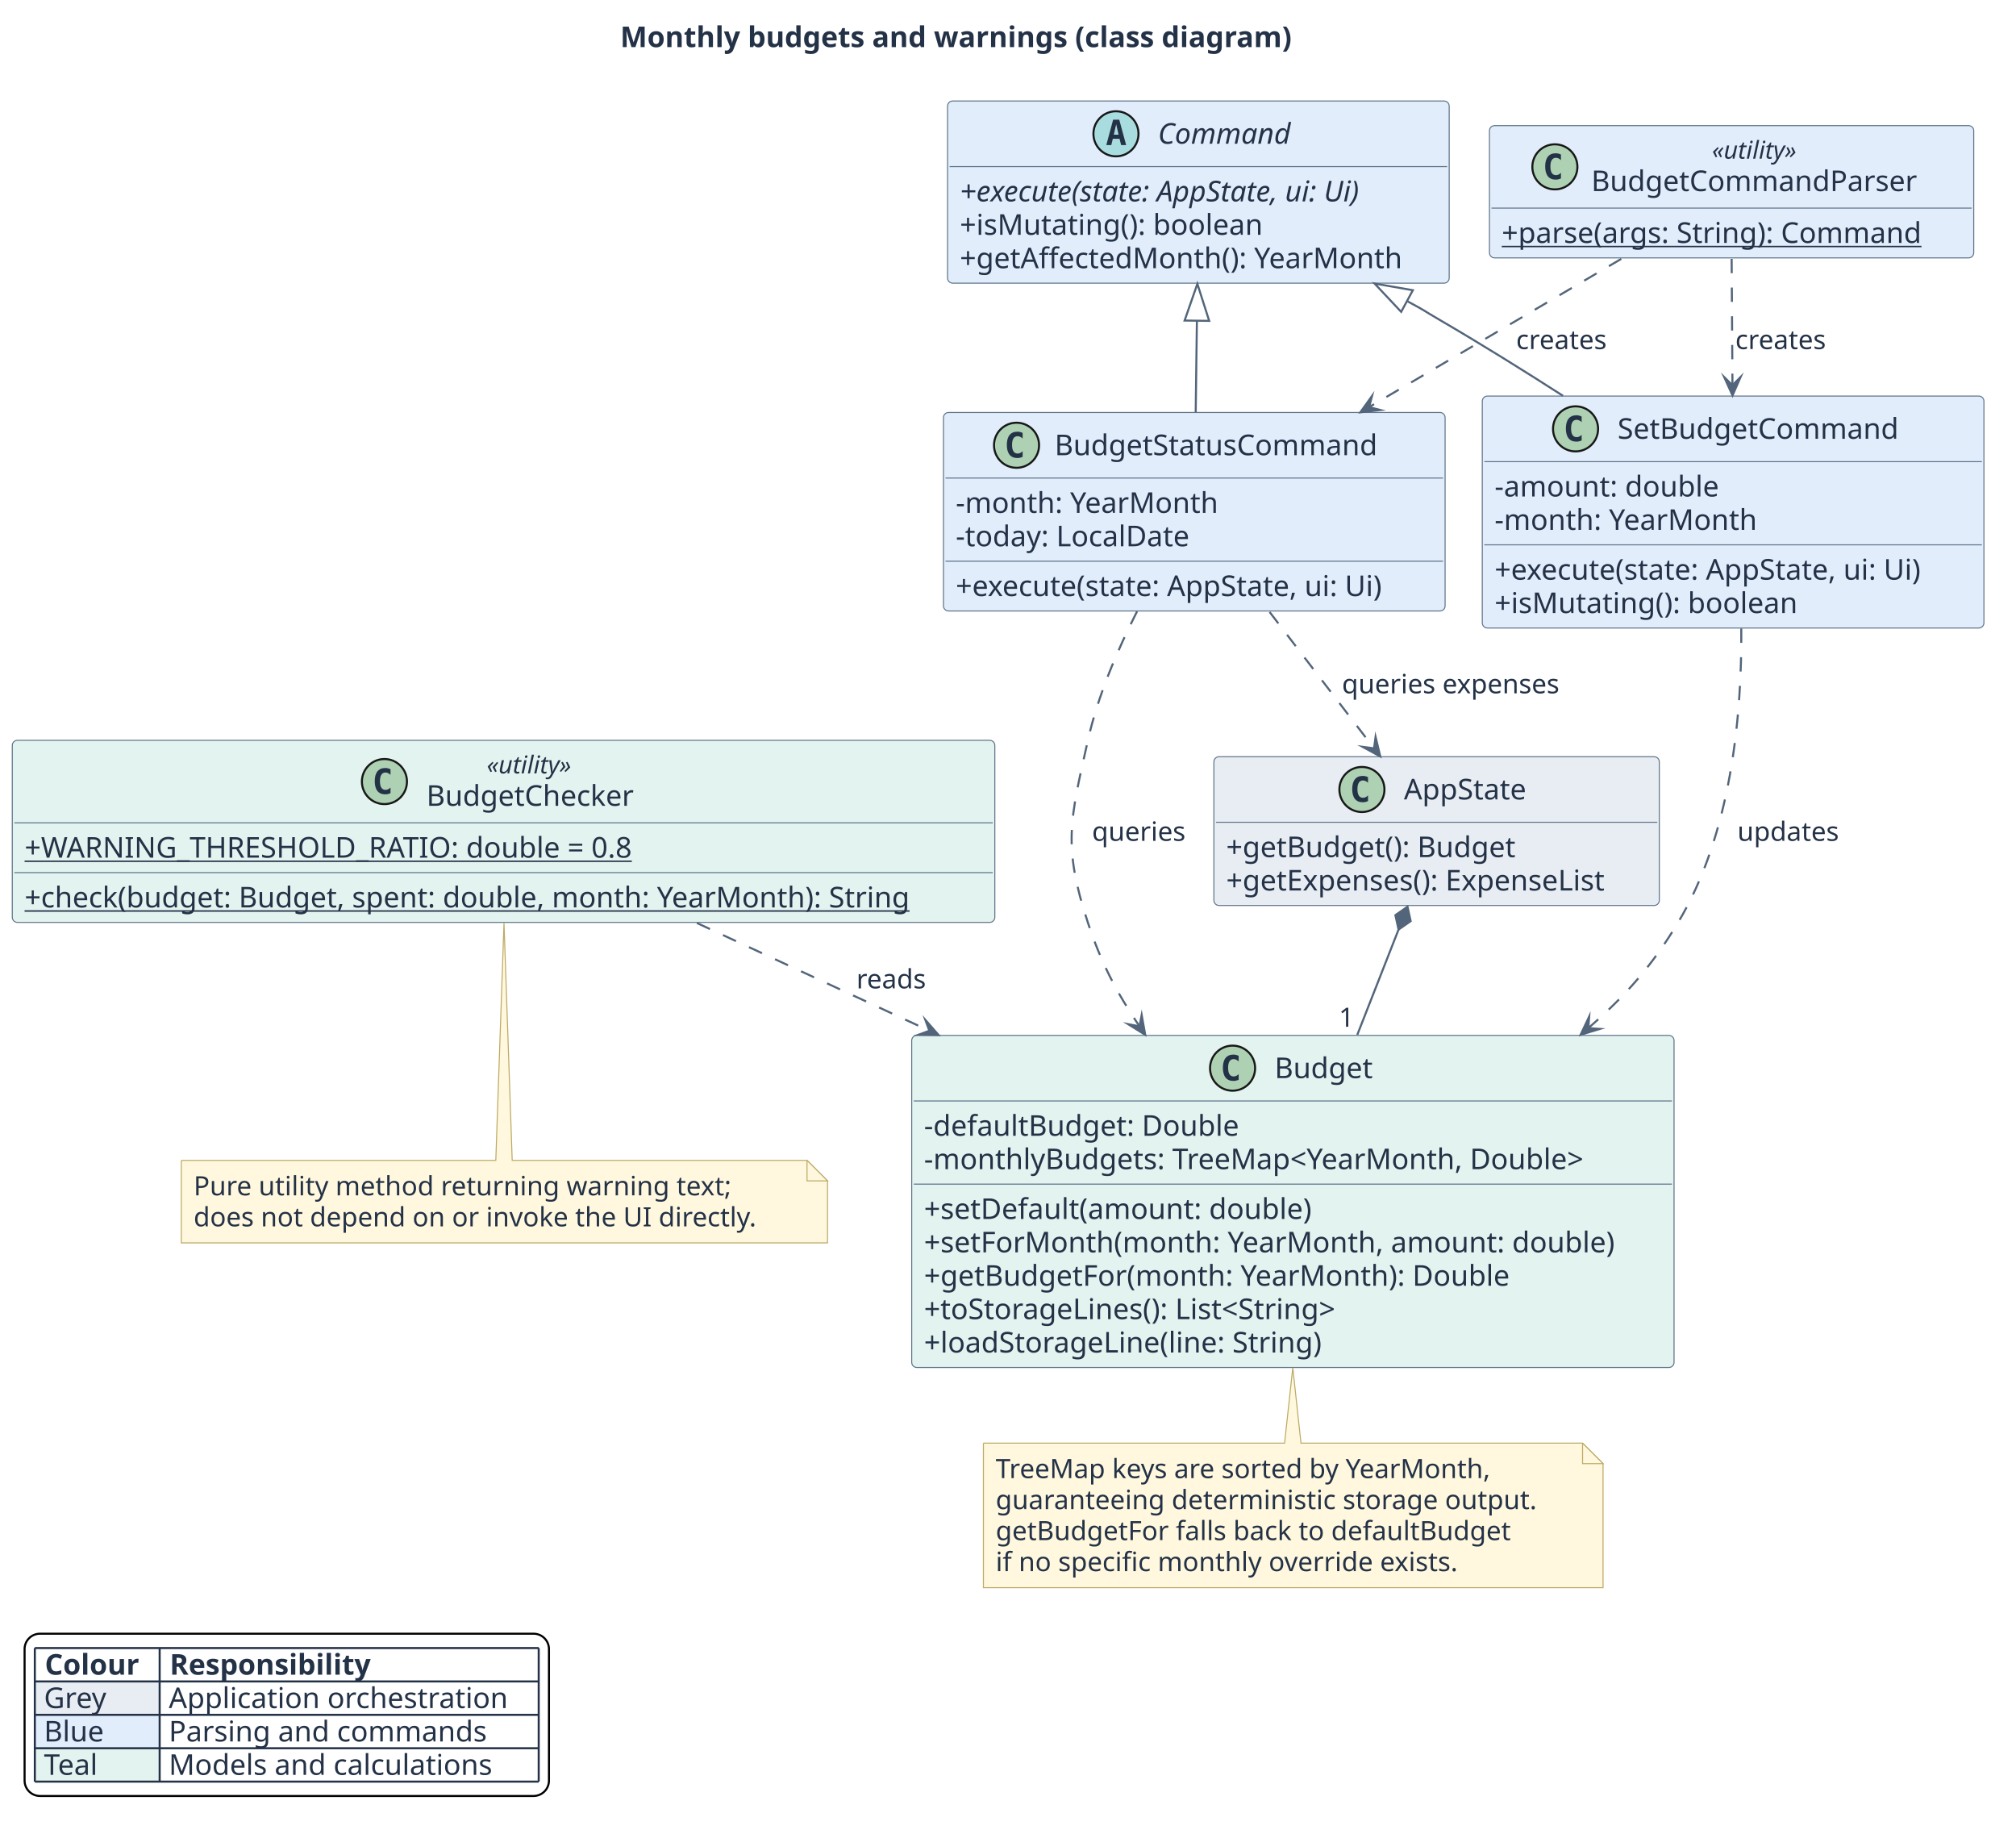
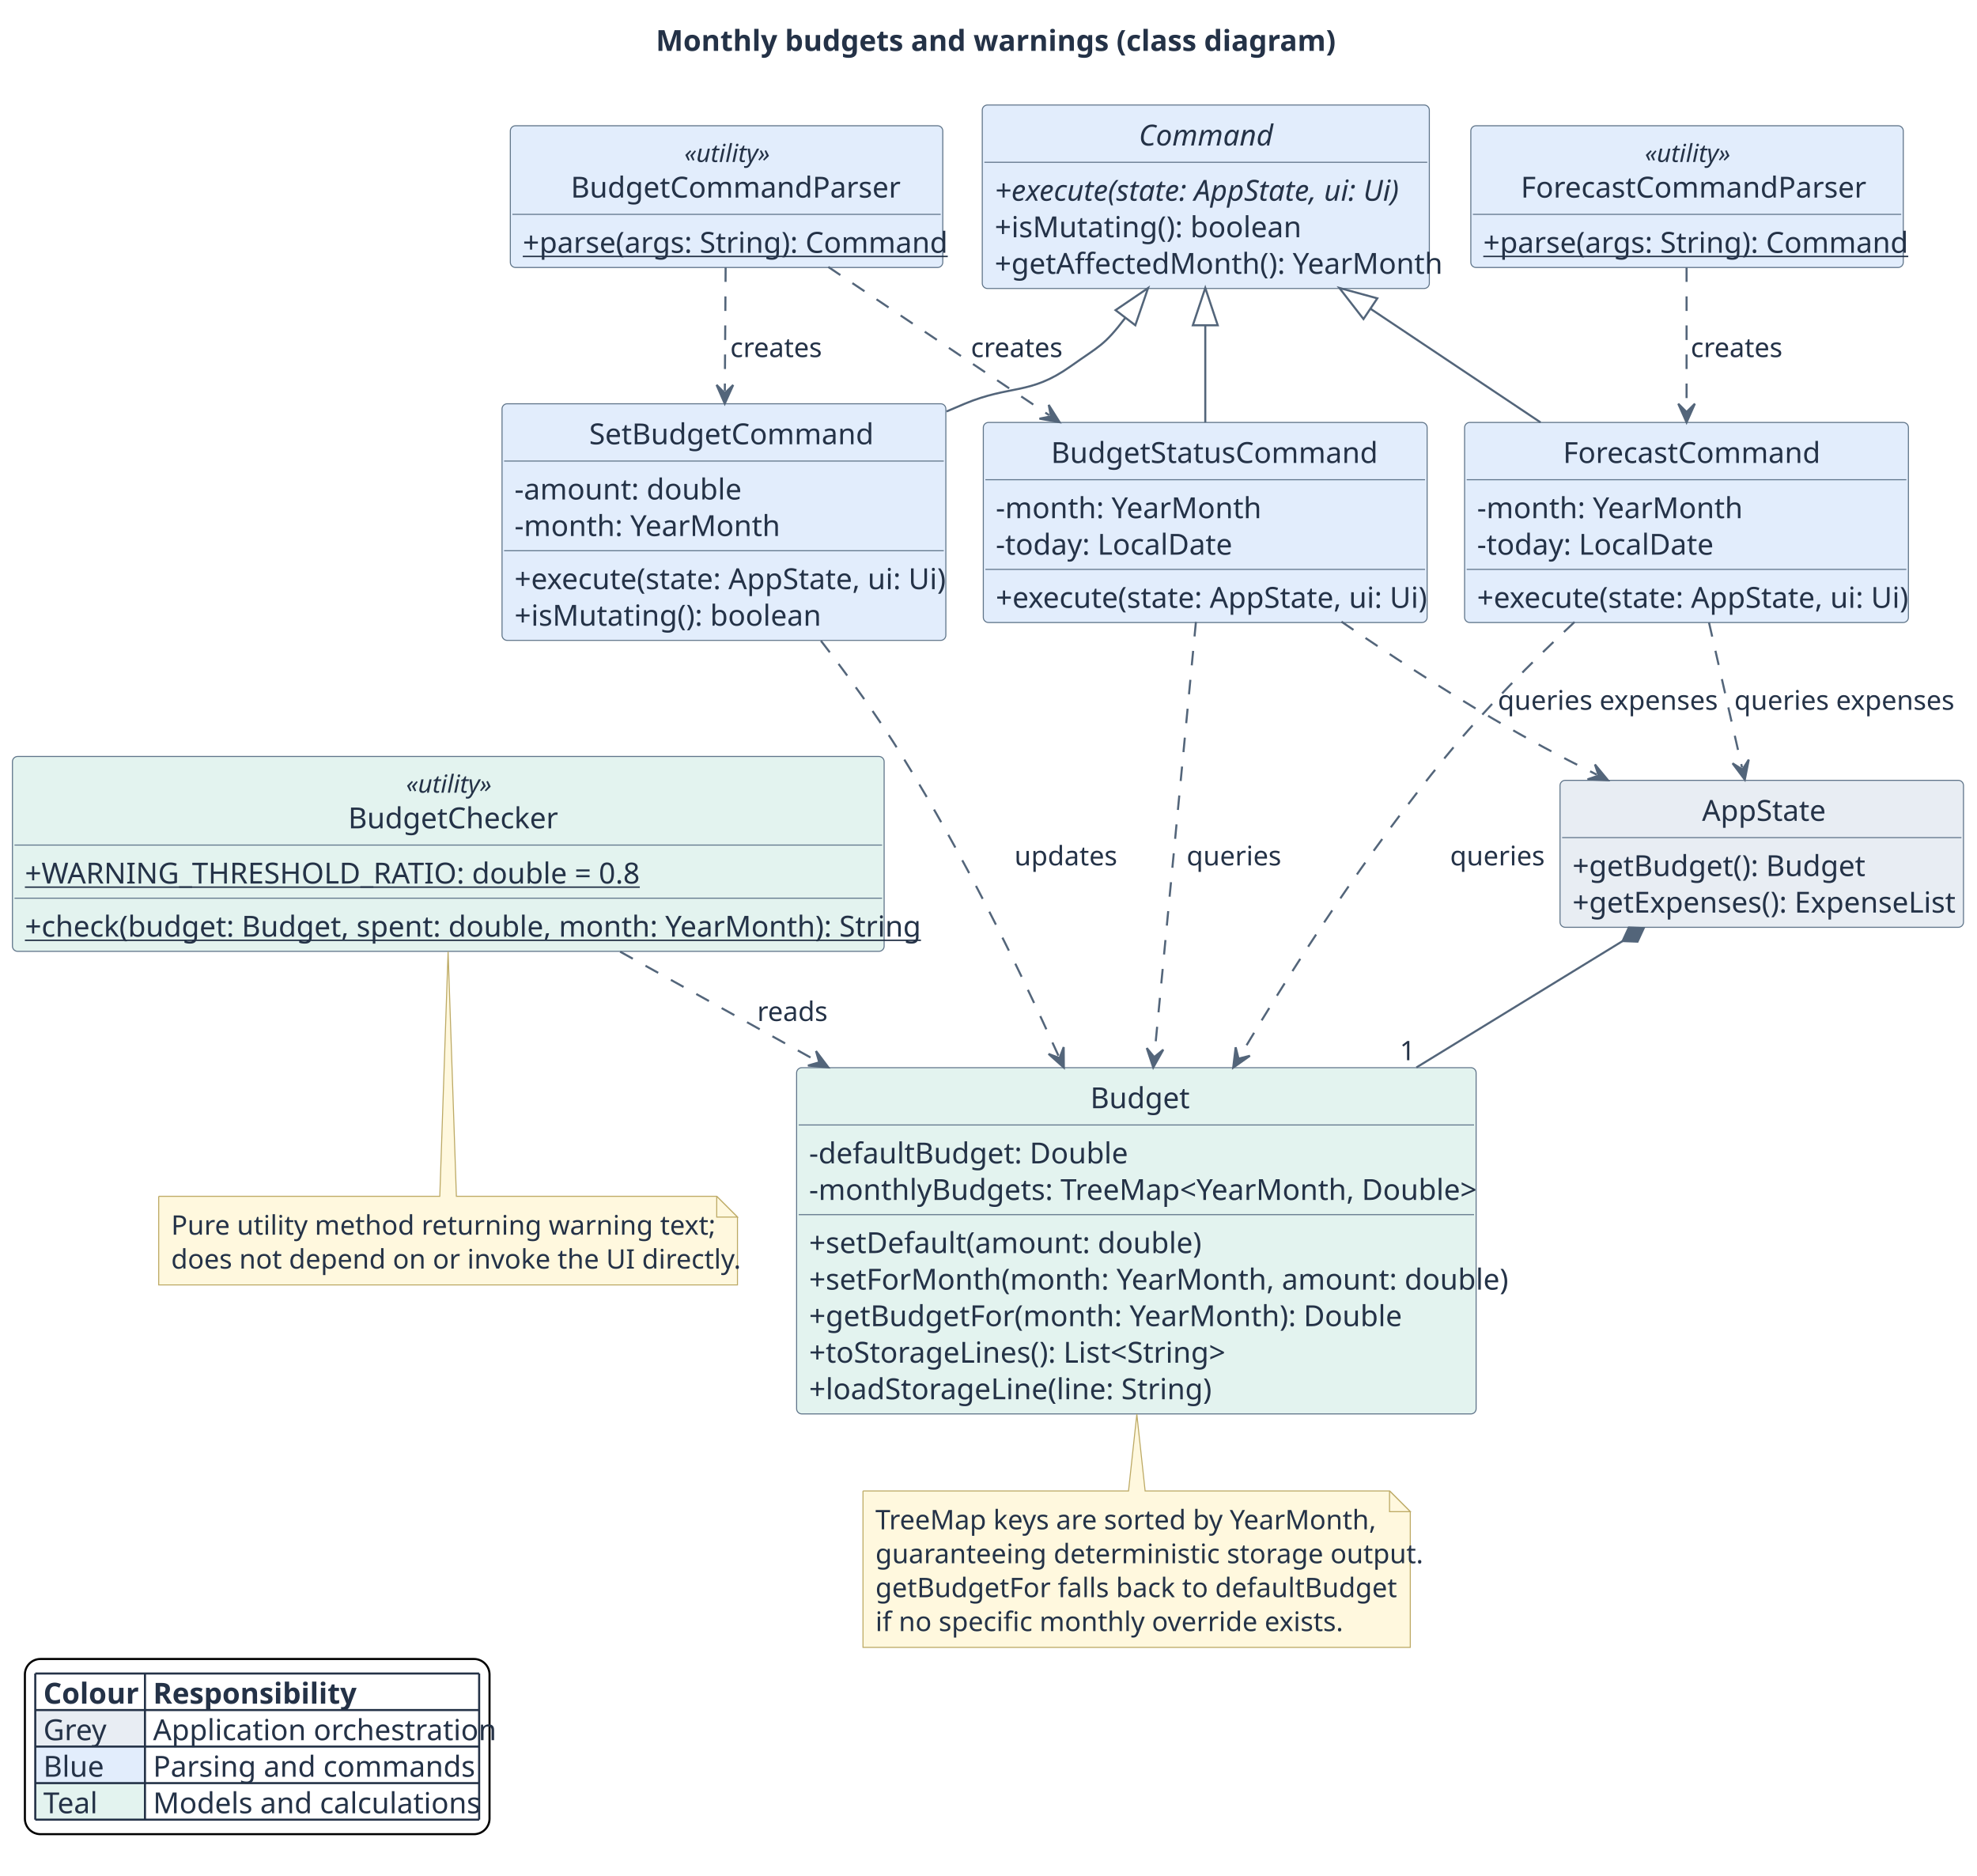
- <svg xmlns="http://www.w3.org/2000/svg" version="1.1" data-diagram-type="CLASS" style="width:984px;height:895px;background:#FFFFFF;" width="984px" height="895px" viewBox="0 0 984 895" zoomAndPan="magnify" preserveAspectRatio="none" contentStyleType="text/css">
+ <svg xmlns="http://www.w3.org/2000/svg" contentStyleType="text/css" data-diagram-type="CLASS" height="904px" preserveAspectRatio="none" style="width:953px;height:904px;background:#FFFFFF;" version="1.1" viewBox="0 0 953 904" width="953px" zoomAndPan="magnify">
  <defs />
-   <g font-family="sans-serif" lengthAdjust="spacing">
-     <g class="title" data-source-line="14">
-       <text x="302.717" y="22.995" fill="#243247" font-size="14" textLength="372.066" font-weight="700">Monthly budgets and warnings (class diagram)</text>
+   <g>
+     <text fill="#243247" font-family="sans-serif" font-size="14" font-weight="bold" lengthAdjust="spacing" textLength="312.71" x="316.145" y="24.533">Monthly budgets and warnings (class diagram)</text>
+     <g class="entity" data-entity="AppState" data-source-line="17" data-uid="ent0002" id="entity_AppState">
+       <rect fill="#E8EDF3" height="70.828" rx="2.5" ry="2.5" style="stroke:#60758A;stroke-width:0.5;" width="194.492" x="752" y="376.109" />
+       <text fill="#243247" font-family="sans-serif" font-size="14" lengthAdjust="spacing" textLength="57.6" x="820.446" y="395.643">AppState</text>
+       <line style="stroke:#60758A;stroke-width:0.5;" x1="753" x2="945.492" y1="403.719" y2="403.719" />
+       <text fill="#243247" font-family="sans-serif" font-size="14" lengthAdjust="spacing" textLength="133.485" x="758" y="422.252">+getBudget(): Budget</text>
+       <text fill="#243247" font-family="sans-serif" font-size="14" lengthAdjust="spacing" textLength="182.492" x="758" y="439.861">+getExpenses(): ExpenseList</text>
    </g>
-     <g class="entity" data-qualified-name="AppState" id="ent0001" data-source-line="16">
-       <rect x="592.5" y="369.297" width="217.399" height="72.594" fill="#E8EDF3" style="stroke:#60758A;stroke-width:0.5;" rx="2.5" ry="2.5" />
-       <ellipse cx="664.746" cy="385.297" rx="11" ry="11" fill="#ADD1B2" style="stroke:#181818;stroke-width:1;" />
-       <path d="M667.714,390.938 Q667.136,391.234 666.496,391.375 Q665.855,391.531 665.152,391.531 Q662.652,391.531 661.324,389.891 Q660.011,388.234 660.011,385.109 Q660.011,381.984 661.324,380.328 Q662.652,378.672 665.152,378.672 Q665.855,378.672 666.496,378.828 Q667.152,378.984 667.714,379.281 L667.714,382 Q667.089,381.422 666.496,381.156 Q665.902,380.875 665.277,380.875 Q663.933,380.875 663.246,381.953 Q662.558,383.016 662.558,385.109 Q662.558,387.203 663.246,388.281 Q663.933,389.344 665.277,389.344 Q665.902,389.344 666.496,389.078 Q667.089,388.797 667.714,388.219 L667.714,390.938 Z " fill="#243247" />
-       <text x="685.246" y="390.144" fill="#243247" font-size="14" textLength="64.408">AppState</text>
-       <line x1="593.5" y1="401.297" x2="808.899" y2="401.297" style="stroke:#60758A;stroke-width:0.5;" />
-       <text x="598.5" y="418.292" fill="#243247" font-size="14" textLength="155.518">+getBudget(): Budget</text>
-       <text x="598.5" y="434.589" fill="#243247" font-size="14" textLength="205.399">+getExpenses(): ExpenseList</text>
+     <g class="entity" data-entity="Budget" data-source-line="22" data-uid="ent0003" id="entity_Budget">
+       <rect fill="#E3F3EF" height="166.875" rx="2.5" ry="2.5" style="stroke:#60758A;stroke-width:0.5;" width="327.554" x="384" y="514.609" />
+       <text fill="#243247" font-family="sans-serif" font-size="14" lengthAdjust="spacing" textLength="44.372" x="525.591" y="534.143">Budget</text>
+       <line style="stroke:#60758A;stroke-width:0.5;" x1="385" x2="710.554" y1="542.219" y2="542.219" />
+       <text fill="#243247" font-family="sans-serif" font-size="14" lengthAdjust="spacing" textLength="143.213" x="390" y="560.752">-defaultBudget: Double</text>
+       <text fill="#243247" font-family="sans-serif" font-size="14" lengthAdjust="spacing" textLength="305.833" x="390" y="578.361">-monthlyBudgets: TreeMap&lt;YearMonth, Double&gt;</text>
+       <line style="stroke:#60758A;stroke-width:0.5;" x1="385" x2="710.554" y1="585.438" y2="585.438" />
+       <text fill="#243247" font-family="sans-serif" font-size="14" lengthAdjust="spacing" textLength="177.051" x="390" y="603.971">+setDefault(amount: double)</text>
+       <text fill="#243247" font-family="sans-serif" font-size="14" lengthAdjust="spacing" textLength="315.554" x="390" y="621.58">+setForMonth(month: YearMonth, amount: double)</text>
+       <text fill="#243247" font-family="sans-serif" font-size="14" lengthAdjust="spacing" textLength="269.65" x="390" y="639.189">+getBudgetFor(month: YearMonth): Double</text>
+       <text fill="#243247" font-family="sans-serif" font-size="14" lengthAdjust="spacing" textLength="194.168" x="390" y="656.799">+toStorageLines(): List&lt;String&gt;</text>
+       <text fill="#243247" font-family="sans-serif" font-size="14" lengthAdjust="spacing" textLength="185.616" x="390" y="674.408">+loadStorageLine(line: String)</text>
    </g>
-     <g class="entity" data-qualified-name="Budget" id="ent0002" data-source-line="21">
-       <rect x="445" y="505.297" width="372.09" height="162.078" fill="#E3F3EF" style="stroke:#60758A;stroke-width:0.5;" rx="2.5" ry="2.5" />
-       <ellipse cx="601.618" cy="521.297" rx="11" ry="11" fill="#ADD1B2" style="stroke:#181818;stroke-width:1;" />
-       <path d="M604.587,526.938 Q604.009,527.234 603.368,527.375 Q602.728,527.531 602.024,527.531 Q599.524,527.531 598.196,525.891 Q596.884,524.234 596.884,521.109 Q596.884,517.984 598.196,516.328 Q599.524,514.672 602.024,514.672 Q602.728,514.672 603.368,514.828 Q604.024,514.984 604.587,515.281 L604.587,518 Q603.962,517.422 603.368,517.156 Q602.774,516.875 602.149,516.875 Q600.806,516.875 600.118,517.953 Q599.431,519.016 599.431,521.109 Q599.431,523.203 600.118,524.281 Q600.806,525.344 602.149,525.344 Q602.774,525.344 603.368,525.078 Q603.962,524.797 604.587,524.219 L604.587,526.938 Z " fill="#243247" />
-       <text x="622.118" y="526.144" fill="#243247" font-size="14" textLength="50.354">Budget</text>
-       <line x1="446" y1="537.297" x2="816.09" y2="537.297" style="stroke:#60758A;stroke-width:0.5;" />
-       <text x="451" y="554.292" fill="#243247" font-size="14" textLength="163.44">-defaultBudget: Double</text>
-       <text x="451" y="570.589" fill="#243247" font-size="14" textLength="347.908">-monthlyBudgets: TreeMap&lt;YearMonth, Double&gt;</text>
-       <line x1="446" y1="577.891" x2="816.09" y2="577.891" style="stroke:#60758A;stroke-width:0.5;" />
-       <text x="451" y="594.886" fill="#243247" font-size="14" textLength="206.104">+setDefault(amount: double)</text>
-       <text x="451" y="611.183" fill="#243247" font-size="14" textLength="360.09">+setForMonth(month: YearMonth, amount: double)</text>
-       <text x="451" y="627.479" fill="#243247" font-size="14" textLength="307.132">+getBudgetFor(month: YearMonth): Double</text>
-       <text x="451" y="643.776" fill="#243247" font-size="14" textLength="226.837">+toStorageLines(): List&lt;String&gt;</text>
-       <text x="451" y="660.073" fill="#243247" font-size="14" textLength="212.741">+loadStorageLine(line: String)</text>
+     <g class="entity" data-entity="BudgetChecker" data-source-line="32" data-uid="ent0004" id="entity_BudgetChecker">
+       <rect fill="#E3F3EF" height="93.922" rx="2.5" ry="2.5" style="stroke:#60758A;stroke-width:0.5;" width="420.194" x="6" y="364.609" />
+       <text fill="#243247" font-family="sans-serif" font-size="12" font-style="italic" lengthAdjust="spacing" textLength="40.688" x="195.753" y="382.066">«utility»</text>
+       <text fill="#243247" font-family="sans-serif" font-size="14" lengthAdjust="spacing" textLength="96.503" x="167.846" y="399.236">BudgetChecker</text>
+       <line style="stroke:#60758A;stroke-width:0.5;" x1="7" x2="425.194" y1="407.312" y2="407.312" />
+       <text fill="#243247" font-family="sans-serif" font-size="14" lengthAdjust="spacing" text-decoration="underline" textLength="305.772" x="12" y="425.846">+WARNING_THRESHOLD_RATIO: double = 0.8</text>
+       <line style="stroke:#60758A;stroke-width:0.5;" x1="7" x2="425.194" y1="432.922" y2="432.922" />
+       <text fill="#243247" font-family="sans-serif" font-size="14" lengthAdjust="spacing" text-decoration="underline" textLength="408.194" x="12" y="451.455">+check(budget: Budget, spent: double, month: YearMonth): String</text>
    </g>
-     <g class="entity" data-qualified-name="BudgetChecker" id="ent0003" data-source-line="31">
-       <rect x="6" y="361.297" width="479.571" height="88.859" fill="#E3F3EF" style="stroke:#60758A;stroke-width:0.5;" rx="2.5" ry="2.5" />
-       <ellipse cx="187.641" cy="381.43" rx="11" ry="11" fill="#ADD1B2" style="stroke:#181818;stroke-width:1;" />
-       <path d="M190.61,387.07 Q190.032,387.367 189.391,387.508 Q188.75,387.664 188.047,387.664 Q185.547,387.664 184.219,386.023 Q182.907,384.367 182.907,381.242 Q182.907,378.117 184.219,376.461 Q185.547,374.805 188.047,374.805 Q188.75,374.805 189.391,374.961 Q190.047,375.117 190.61,375.414 L190.61,378.133 Q189.985,377.555 189.391,377.289 Q188.797,377.008 188.172,377.008 Q186.829,377.008 186.141,378.086 Q185.454,379.148 185.454,381.242 Q185.454,383.336 186.141,384.414 Q186.829,385.477 188.172,385.477 Q188.797,385.477 189.391,385.211 Q189.985,384.93 190.61,384.352 L190.61,387.07 Z " fill="#243247" />
-       <text x="237.57" y="377.436" fill="#243247" font-size="12" textLength="48.932" font-style="italic">«utility»</text>
-       <text x="208.141" y="393.261" fill="#243247" font-size="14" textLength="107.789">BudgetChecker</text>
-       <line x1="7" y1="401.563" x2="484.571" y2="401.563" style="stroke:#60758A;stroke-width:0.5;" />
-       <text x="12" y="418.558" fill="#243247" font-size="14" textLength="324.249" text-decoration="underline">+WARNING_THRESHOLD_RATIO: double = 0.8</text>
-       <line x1="7" y1="425.859" x2="484.571" y2="425.859" style="stroke:#60758A;stroke-width:0.5;" />
-       <text x="12" y="442.854" fill="#243247" font-size="14" textLength="467.571" text-decoration="underline">+check(budget: Budget, spent: double, month: YearMonth): String</text>
+     <g class="entity" data-entity="Command" data-source-line="37" data-uid="ent0005" id="entity_Command">
+       <rect fill="#E2EDFC" height="88.438" rx="2.5" ry="2.5" style="stroke:#60758A;stroke-width:0.5;" width="215.499" x="473.5" y="50.609" />
+       <text fill="#243247" font-family="sans-serif" font-size="14" font-style="italic" lengthAdjust="spacing" textLength="64.579" x="548.96" y="70.143">Command</text>
+       <line style="stroke:#60758A;stroke-width:0.5;" x1="474.5" x2="687.999" y1="78.219" y2="78.219" />
+       <text fill="#243247" font-family="sans-serif" font-size="14" font-style="italic" lengthAdjust="spacing" textLength="201.94" x="479.5" y="96.752">+execute(state: AppState, ui: Ui)</text>
+       <text fill="#243247" font-family="sans-serif" font-size="14" lengthAdjust="spacing" textLength="138.913" x="479.5" y="114.361">+isMutating(): boolean</text>
+       <text fill="#243247" font-family="sans-serif" font-size="14" lengthAdjust="spacing" textLength="203.499" x="479.5" y="131.971">+getAffectedMonth(): YearMonth</text>
    </g>
-     <g class="entity" data-qualified-name="Command" id="ent0004" data-source-line="36">
-       <rect x="462.5" y="49.297" width="244.846" height="88.891" fill="#E2EDFC" style="stroke:#60758A;stroke-width:0.5;" rx="2.5" ry="2.5" />
-       <ellipse cx="544.695" cy="65.297" rx="11" ry="11" fill="#A9DCDF" style="stroke:#181818;stroke-width:1;" />
-       <path d="M544.805,60.641 L543.648,65.719 L545.977,65.719 L544.805,60.641 Z M543.32,58.406 L546.305,58.406 L549.664,70.797 L547.211,70.797 L546.445,67.734 L543.164,67.734 L542.414,70.797 L539.977,70.797 L543.32,58.406 Z " fill="#243247" />
-       <text x="565.195" y="70.144" fill="#243247" font-size="14" textLength="71.955" font-style="italic">Command</text>
-       <line x1="463.5" y1="81.297" x2="706.346" y2="81.297" style="stroke:#60758A;stroke-width:0.5;" />
-       <text x="468.5" y="98.292" fill="#243247" font-size="14" textLength="232.846" font-style="italic">+execute(state: AppState, ui: Ui)</text>
-       <text x="468.5" y="114.589" fill="#243247" font-size="14" textLength="161.137">+isMutating(): boolean</text>
-       <text x="468.5" y="130.886" fill="#243247" font-size="14" textLength="232.805">+getAffectedMonth(): YearMonth</text>
+     <g class="entity" data-entity="SetBudgetCommand" data-source-line="43" data-uid="ent0006" id="entity_SetBudgetCommand">
+       <rect fill="#E2EDFC" height="114.047" rx="2.5" ry="2.5" style="stroke:#60758A;stroke-width:0.5;" width="213.94" x="242" y="194.609" />
+       <text fill="#243247" font-family="sans-serif" font-size="14" lengthAdjust="spacing" textLength="129.965" x="283.988" y="214.143">SetBudgetCommand</text>
+       <line style="stroke:#60758A;stroke-width:0.5;" x1="243" x2="454.94" y1="222.219" y2="222.219" />
+       <text fill="#243247" font-family="sans-serif" font-size="14" lengthAdjust="spacing" textLength="101.179" x="248" y="240.752">-amount: double</text>
+       <text fill="#243247" font-family="sans-serif" font-size="14" lengthAdjust="spacing" textLength="119.834" x="248" y="258.361">-month: YearMonth</text>
+       <line style="stroke:#60758A;stroke-width:0.5;" x1="243" x2="454.94" y1="265.438" y2="265.438" />
+       <text fill="#243247" font-family="sans-serif" font-size="14" lengthAdjust="spacing" textLength="201.94" x="248" y="283.971">+execute(state: AppState, ui: Ui)</text>
+       <text fill="#243247" font-family="sans-serif" font-size="14" lengthAdjust="spacing" textLength="138.913" x="248" y="301.58">+isMutating(): boolean</text>
    </g>
-     <g class="entity" data-qualified-name="SetBudgetCommand" id="ent0005" data-source-line="42">
-       <rect x="723.5" y="193.297" width="244.846" height="113.188" fill="#E2EDFC" style="stroke:#60758A;stroke-width:0.5;" rx="2.5" ry="2.5" />
-       <ellipse cx="769.024" cy="209.297" rx="11" ry="11" fill="#ADD1B2" style="stroke:#181818;stroke-width:1;" />
-       <path d="M771.993,214.938 Q771.415,215.234 770.774,215.375 Q770.133,215.531 769.43,215.531 Q766.93,215.531 765.602,213.891 Q764.29,212.234 764.29,209.109 Q764.29,205.984 765.602,204.328 Q766.93,202.672 769.43,202.672 Q770.133,202.672 770.774,202.828 Q771.43,202.984 771.993,203.281 L771.993,206 Q771.368,205.422 770.774,205.156 Q770.18,204.875 769.555,204.875 Q768.211,204.875 767.524,205.953 Q766.836,207.016 766.836,209.109 Q766.836,211.203 767.524,212.281 Q768.211,213.344 769.555,213.344 Q770.18,213.344 770.774,213.078 Q771.368,212.797 771.993,212.219 L771.993,214.938 Z " fill="#243247" />
-       <text x="789.524" y="214.144" fill="#243247" font-size="14" textLength="145.298">SetBudgetCommand</text>
-       <line x1="724.5" y1="225.297" x2="967.346" y2="225.297" style="stroke:#60758A;stroke-width:0.5;" />
-       <text x="729.5" y="242.292" fill="#243247" font-size="14" textLength="115.951">-amount: double</text>
-       <text x="729.5" y="258.589" fill="#243247" font-size="14" textLength="135.037">-month: YearMonth</text>
-       <line x1="724.5" y1="265.891" x2="967.346" y2="265.891" style="stroke:#60758A;stroke-width:0.5;" />
-       <text x="729.5" y="282.886" fill="#243247" font-size="14" textLength="232.846">+execute(state: AppState, ui: Ui)</text>
-       <text x="729.5" y="299.183" fill="#243247" font-size="14" textLength="161.137">+isMutating(): boolean</text>
+     <g class="entity" data-entity="BudgetStatusCommand" data-source-line="50" data-uid="ent0007" id="entity_BudgetStatusCommand">
+       <rect fill="#E2EDFC" height="96.438" rx="2.5" ry="2.5" style="stroke:#60758A;stroke-width:0.5;" width="213.94" x="474" y="203.609" />
+       <text fill="#243247" font-family="sans-serif" font-size="14" lengthAdjust="spacing" textLength="148.641" x="506.65" y="223.143">BudgetStatusCommand</text>
+       <line style="stroke:#60758A;stroke-width:0.5;" x1="475" x2="686.94" y1="231.219" y2="231.219" />
+       <text fill="#243247" font-family="sans-serif" font-size="14" lengthAdjust="spacing" textLength="119.834" x="480" y="249.752">-month: YearMonth</text>
+       <text fill="#243247" font-family="sans-serif" font-size="14" lengthAdjust="spacing" textLength="109.731" x="480" y="267.361">-today: LocalDate</text>
+       <line style="stroke:#60758A;stroke-width:0.5;" x1="475" x2="686.94" y1="274.438" y2="274.438" />
+       <text fill="#243247" font-family="sans-serif" font-size="14" lengthAdjust="spacing" textLength="201.94" x="480" y="292.971">+execute(state: AppState, ui: Ui)</text>
    </g>
-     <g class="entity" data-qualified-name="BudgetStatusCommand" id="ent0006" data-source-line="49">
-       <rect x="460.5" y="201.297" width="244.846" height="96.891" fill="#E2EDFC" style="stroke:#60758A;stroke-width:0.5;" rx="2.5" ry="2.5" />
-       <ellipse cx="496.167" cy="217.297" rx="11" ry="11" fill="#ADD1B2" style="stroke:#181818;stroke-width:1;" />
-       <path d="M499.135,222.938 Q498.557,223.234 497.917,223.375 Q497.276,223.531 496.573,223.531 Q494.073,223.531 492.745,221.891 Q491.432,220.234 491.432,217.109 Q491.432,213.984 492.745,212.328 Q494.073,210.672 496.573,210.672 Q497.276,210.672 497.917,210.828 Q498.573,210.984 499.135,211.281 L499.135,214 Q498.51,213.422 497.917,213.156 Q497.323,212.875 496.698,212.875 Q495.354,212.875 494.667,213.953 Q493.979,215.016 493.979,217.109 Q493.979,219.203 494.667,220.281 Q495.354,221.344 496.698,221.344 Q497.323,221.344 497.917,221.078 Q498.51,220.797 499.135,220.219 L499.135,222.938 Z " fill="#243247" />
-       <text x="514.759" y="222.144" fill="#243247" font-size="14" textLength="166.92">BudgetStatusCommand</text>
-       <line x1="461.5" y1="233.297" x2="704.346" y2="233.297" style="stroke:#60758A;stroke-width:0.5;" />
-       <text x="466.5" y="250.292" fill="#243247" font-size="14" textLength="135.037">-month: YearMonth</text>
-       <text x="466.5" y="266.589" fill="#243247" font-size="14" textLength="124.018">-today: LocalDate</text>
-       <line x1="461.5" y1="273.891" x2="704.346" y2="273.891" style="stroke:#60758A;stroke-width:0.5;" />
-       <text x="466.5" y="290.886" fill="#243247" font-size="14" textLength="232.846">+execute(state: AppState, ui: Ui)</text>
+     <g class="entity" data-entity="BudgetCommandParser" data-source-line="56" data-uid="ent0008" id="entity_BudgetCommandParser">
+       <rect fill="#E2EDFC" height="68.312" rx="2.5" ry="2.5" style="stroke:#60758A;stroke-width:0.5;" width="208.465" x="246" y="60.609" />
+       <text fill="#243247" font-family="sans-serif" font-size="12" font-style="italic" lengthAdjust="spacing" textLength="40.688" x="329.889" y="78.066">«utility»</text>
+       <text fill="#243247" font-family="sans-serif" font-size="14" lengthAdjust="spacing" textLength="150.185" x="275.14" y="95.236">BudgetCommandParser</text>
+       <line style="stroke:#60758A;stroke-width:0.5;" x1="247" x2="453.465" y1="103.312" y2="103.312" />
+       <text fill="#243247" font-family="sans-serif" font-size="14" lengthAdjust="spacing" text-decoration="underline" textLength="196.465" x="252" y="121.846">+parse(args: String): Command</text>
    </g>
-     <g class="entity" data-qualified-name="BudgetCommandParser" id="ent0007" data-source-line="55">
-       <rect x="727" y="61.297" width="236.369" height="64.563" fill="#E2EDFC" style="stroke:#60758A;stroke-width:0.5;" rx="2.5" ry="2.5" />
-       <ellipse cx="758.929" cy="81.43" rx="11" ry="11" fill="#ADD1B2" style="stroke:#181818;stroke-width:1;" />
-       <path d="M761.898,87.07 Q761.32,87.367 760.679,87.508 Q760.038,87.664 759.335,87.664 Q756.835,87.664 755.507,86.023 Q754.195,84.367 754.195,81.242 Q754.195,78.117 755.507,76.461 Q756.835,74.805 759.335,74.805 Q760.038,74.805 760.679,74.961 Q761.335,75.117 761.898,75.414 L761.898,78.133 Q761.273,77.555 760.679,77.289 Q760.085,77.008 759.46,77.008 Q758.117,77.008 757.429,78.086 Q756.742,79.148 756.742,81.242 Q756.742,83.336 757.429,84.414 Q758.117,85.477 759.46,85.477 Q760.085,85.477 760.679,85.211 Q761.273,84.93 761.898,84.352 L761.898,87.07 Z " fill="#243247" />
-       <text x="835.6" y="77.436" fill="#243247" font-size="12" textLength="48.932" font-style="italic">«utility»</text>
-       <text x="776.691" y="93.261" fill="#243247" font-size="14" textLength="166.749">BudgetCommandParser</text>
-       <line x1="728" y1="101.563" x2="962.369" y2="101.563" style="stroke:#60758A;stroke-width:0.5;" />
-       <text x="733" y="118.558" fill="#243247" font-size="14" textLength="224.369" text-decoration="underline">+parse(args: String): Command</text>
+     <g class="entity" data-entity="ForecastCommand" data-source-line="60" data-uid="ent0009" id="entity_ForecastCommand">
+       <rect fill="#E2EDFC" height="96.438" rx="2.5" ry="2.5" style="stroke:#60758A;stroke-width:0.5;" width="213.94" x="706" y="203.609" />
+       <text fill="#243247" font-family="sans-serif" font-size="14" lengthAdjust="spacing" textLength="119.041" x="753.45" y="223.143">ForecastCommand</text>
+       <line style="stroke:#60758A;stroke-width:0.5;" x1="707" x2="918.94" y1="231.219" y2="231.219" />
+       <text fill="#243247" font-family="sans-serif" font-size="14" lengthAdjust="spacing" textLength="119.834" x="712" y="249.752">-month: YearMonth</text>
+       <text fill="#243247" font-family="sans-serif" font-size="14" lengthAdjust="spacing" textLength="109.731" x="712" y="267.361">-today: LocalDate</text>
+       <line style="stroke:#60758A;stroke-width:0.5;" x1="707" x2="918.94" y1="274.438" y2="274.438" />
+       <text fill="#243247" font-family="sans-serif" font-size="14" lengthAdjust="spacing" textLength="201.94" x="712" y="292.971">+execute(state: AppState, ui: Ui)</text>
    </g>
-     <g class="entity" data-qualified-name="GMN17" id="ent0018" data-source-line="70">
-       <path d="M480,704.297 L480,774.828 A0,0 0 0 0 480,774.828 L782.442,774.828 A0,0 0 0 0 782.442,774.828 L782.442,714.297 L772.442,704.297 L635,704.297 L631,667.483 L627,704.297 L480,704.297 A0,0 0 0 0 480,704.297" style="stroke:#BDAA65;stroke-width:0.5;" fill="#FFF8DE" />
-       <path d="M772.442,704.297 L772.442,714.297 L782.442,714.297 L772.442,704.297" style="stroke:#BDAA65;stroke-width:0.5;" fill="#FFF8DE" />
-       <text x="486" y="721.364" fill="#243247" font-size="13" textLength="260.171">TreeMap keys are sorted by YearMonth,</text>
-       <text x="486" y="736.497" fill="#243247" font-size="13" textLength="281.442">guaranteeing deterministic storage output.</text>
-       <text x="486" y="751.629" fill="#243247" font-size="13" textLength="268.392">getBudgetFor falls back to defaultBudget</text>
-       <text x="486" y="766.762" fill="#243247" font-size="13" textLength="243.934">if no specific monthly override exists.</text>
+     <g class="entity" data-entity="ForecastCommandParser" data-source-line="66" data-uid="ent0010" id="entity_ForecastCommandParser">
+       <rect fill="#E2EDFC" height="68.312" rx="2.5" ry="2.5" style="stroke:#60758A;stroke-width:0.5;" width="208.465" x="709" y="60.609" />
+       <text fill="#243247" font-family="sans-serif" font-size="12" font-style="italic" lengthAdjust="spacing" textLength="40.688" x="792.889" y="78.066">«utility»</text>
+       <text fill="#243247" font-family="sans-serif" font-size="14" lengthAdjust="spacing" textLength="160.275" x="733.095" y="95.236">ForecastCommandParser</text>
+       <line style="stroke:#60758A;stroke-width:0.5;" x1="710" x2="916.465" y1="103.312" y2="103.312" />
+       <text fill="#243247" font-family="sans-serif" font-size="14" lengthAdjust="spacing" text-decoration="underline" textLength="196.465" x="715" y="121.846">+parse(args: String): Command</text>
    </g>
-     <g class="entity" data-qualified-name="GMN20" id="ent0021" data-source-line="77">
-       <path d="M88.5,566.297 L88.5,606.563 A0,0 0 0 0 88.5,606.563 L403.904,606.563 A0,0 0 0 0 403.904,606.563 L403.904,576.297 L393.904,566.297 L250,566.297 L246,450.463 L242,566.297 L88.5,566.297 A0,0 0 0 0 88.5,566.297" style="stroke:#BDAA65;stroke-width:0.5;" fill="#FFF8DE" />
-       <path d="M393.904,566.297 L393.904,576.297 L403.904,576.297 L393.904,566.297" style="stroke:#BDAA65;stroke-width:0.5;" fill="#FFF8DE" />
-       <text x="94.5" y="583.364" fill="#243247" font-size="13" textLength="280.167">Pure utility method returning warning text;</text>
-       <text x="94.5" y="598.497" fill="#243247" font-size="13" textLength="294.404">does not depend on or invoke the UI directly.</text>
+     <g class="entity" data-entity="GMN24" data-source-line="85" data-uid="ent0025" id="entity_GMN24">
+       <path d="M416,718.609 L416,794.016 A0,0 0 0 0 416,794.016 L679.817,794.016 A0,0 0 0 0 679.817,794.016 L679.817,728.609 L669.817,718.609 L552,718.609 L548,681.677 L544,718.609 L416,718.609 A0,0 0 0 0 416,718.609" fill="#FFF8DE" style="stroke:#BDAA65;stroke-width:0.5;" />
+       <path d="M669.817,718.609 L669.817,728.609 L679.817,728.609 L669.817,718.609" fill="#FFF8DE" style="stroke:#BDAA65;stroke-width:0.5;" />
+       <text fill="#243247" font-family="sans-serif" font-size="13" lengthAdjust="spacing" textLength="232.661" x="422" y="737.105">TreeMap keys are sorted by YearMonth,</text>
+       <text fill="#243247" font-family="sans-serif" font-size="13" lengthAdjust="spacing" textLength="242.817" x="422" y="753.456">guaranteeing deterministic storage output.</text>
+       <text fill="#243247" font-family="sans-serif" font-size="13" lengthAdjust="spacing" textLength="234.876" x="422" y="769.808">getBudgetFor falls back to defaultBudget</text>
+       <text fill="#243247" font-family="sans-serif" font-size="13" lengthAdjust="spacing" textLength="211.694" x="422" y="786.159">if no specific monthly override exists.</text>
    </g>
-     <g class="link" data-entity-1="ent0001" data-entity-2="ent0002" id="lnk8" data-link-type="composition">
-       <polygon points="687.003,442.49,681.088,446.615,682.622,453.662,688.536,449.536,687.003,442.49" fill="#53657A" style="stroke:#53657A;stroke-width:1;stroke-linejoin:miter;stroke-miterlimit:10;" />
-       <path d="M682.622,453.662 C675.56,471.67 671.069,483.122 662.482,505.019" style="stroke:#53657A;stroke-width:1;" fill="none" />
-       <text x="653.482" y="501.085" fill="#243247" font-size="13">1</text>
+     <g class="entity" data-entity="GMN27" data-source-line="92" data-uid="ent0028" id="entity_GMN27">
+       <path d="M76.5,576.609 L76.5,619.312 A0,0 0 0 0 76.5,619.312 L355.494,619.312 A0,0 0 0 0 355.494,619.312 L355.494,586.609 L345.494,576.609 L220,576.609 L216,458.691 L212,576.609 L76.5,576.609 A0,0 0 0 0 76.5,576.609" fill="#FFF8DE" style="stroke:#BDAA65;stroke-width:0.5;" />
+       <path d="M345.494,576.609 L345.494,586.609 L355.494,586.609 L345.494,576.609" fill="#FFF8DE" style="stroke:#BDAA65;stroke-width:0.5;" />
+       <text fill="#243247" font-family="sans-serif" font-size="13" lengthAdjust="spacing" textLength="239.897" x="82.5" y="595.105">Pure utility method returning warning text;</text>
+       <text fill="#243247" font-family="sans-serif" font-size="13" lengthAdjust="spacing" textLength="257.994" x="82.5" y="611.456">does not depend on or invoke the UI directly.</text>
    </g>
-     <g class="link" data-entity-1="ent0004" data-entity-2="ent0005" id="lnk9" data-link-type="extension">
-       <polygon points="670.913,138.371,683.906,152.197,689.603,141.636,670.913,138.371" fill="none" style="stroke:#53657A;stroke-width:1;stroke-linejoin:miter;stroke-miterlimit:10;" />
-       <path d="M686.755,146.917 C697.64,152.789 692.719,150.31 703,156.297 C722.674,167.753 743.451,180.687 762.886,193.172" style="stroke:#53657A;stroke-width:1;" fill="none" />
+     <g class="link" data-entity-1="AppState" data-entity-2="Budget" data-uid="lnk11" id="link_AppState_Budget">
+       <polygon fill="#53657A" points="792.384,447.312,785.178,447.038,782.153,453.584,789.359,453.858,792.384,447.312" style="stroke:#53657A;stroke-width:1;" />
+       <path d="M782.153,453.584 C751.074,472.634 721.332,490.864 682.754,514.511" fill="none" style="stroke:#53657A;stroke-width:1;" />
+       <text fill="#243247" font-family="sans-serif" font-size="13" lengthAdjust="spacing" textLength="7.23" x="674.754" y="511.006">1</text>
    </g>
-     <g class="link" data-entity-1="ent0004" data-entity-2="ent0006" id="lnk10" data-link-type="extension">
-       <polygon points="584.432,138.515,578.199,156.436,590.198,156.592,584.432,138.515" fill="none" style="stroke:#53657A;stroke-width:1;stroke-linejoin:miter;stroke-miterlimit:10;" />
-       <path d="M584.198,156.514 C583.944,176.077 583.878,181.191 583.618,201.191" style="stroke:#53657A;stroke-width:1;" fill="none" />
+     <g class="link" data-entity-1="Command" data-entity-2="SetBudgetCommand" data-uid="lnk12" id="link_Command_SetBudgetCommand">
+       <polygon fill="none" points="553.433,138.825,537.737,149.485,547.273,156.771,553.433,138.825" style="stroke:#53657A;stroke-width:1;" />
+       <path d="M542.505,153.128 C532.124,166.714 530.266,166.491 516,176.609 C496.394,190.515 487.19,185.37 465,194.609 C462.11,195.813 459.189,197.052 456.249,198.32" fill="none" style="stroke:#53657A;stroke-width:1;" />
    </g>
-     <g class="link" data-entity-1="ent0007" data-entity-2="ent0005" id="lnk11" data-link-type="dependency">
-       <polygon points="845.638,193.007,849.579,183.981,845.605,188.007,841.579,184.033,845.638,193.007" fill="#53657A" style="stroke:#53657A;stroke-width:1;stroke-linejoin:miter;stroke-miterlimit:10;" />
-       <path d="M845.205,126.333 C845.329,145.516 845.46,165.565 845.605,188.007" style="stroke:#53657A;stroke-width:1;stroke-dasharray:7,7;" fill="none" />
-       <text x="847" y="170.364" fill="#243247" font-size="13" textLength="48.325">creates</text>
+     <g class="link" data-entity-1="Command" data-entity-2="BudgetStatusCommand" data-uid="lnk13" id="link_Command_BudgetStatusCommand">
+       <polygon fill="none" points="581,138.786,575,156.786,587,156.786,581,138.786" style="stroke:#53657A;stroke-width:1;" />
+       <path d="M581,156.786 C581,176.94 581,182.976 581,203.59" fill="none" style="stroke:#53657A;stroke-width:1;" />
    </g>
-     <g class="link" data-entity-1="ent0007" data-entity-2="ent0006" id="lnk12" data-link-type="dependency">
-       <polygon points="663.96,201.21,673.746,200.097,668.271,198.676,669.692,193.201,663.96,201.21" fill="#53657A" style="stroke:#53657A;stroke-width:1;stroke-linejoin:miter;stroke-miterlimit:10;" />
-       <path d="M791.348,126.333 C754.669,147.892 709.697,174.326 668.271,198.676" style="stroke:#53657A;stroke-width:1;stroke-dasharray:7,7;" fill="none" />
-       <text x="740" y="170.364" fill="#243247" font-size="13" textLength="48.325">creates</text>
+     <g class="link" data-entity-1="Command" data-entity-2="ForecastCommand" data-uid="lnk14" id="link_Command_ForecastCommand">
+       <polygon fill="none" points="645.625,138.786,657.259,153.774,663.925,143.796,645.625,138.786" style="stroke:#53657A;stroke-width:1;" />
+       <path d="M660.592,148.785 C690.759,168.94 711.768,182.976 742.622,203.59" fill="none" style="stroke:#53657A;stroke-width:1;" />
    </g>
-     <g class="link" data-entity-1="ent0005" data-entity-2="ent0002" id="lnk13" data-link-type="dependency">
-       <polygon points="771.48,505.003,780.905,502.142,775.263,501.733,775.672,496.09,771.48,505.003" fill="#53657A" style="stroke:#53657A;stroke-width:1;stroke-linejoin:miter;stroke-miterlimit:10;" />
-       <path d="M849.905,306.733 C850.27,349.03 845.022,407.012 819,450.297 C806.682,470.788 793.716,485.776 775.263,501.733" style="stroke:#53657A;stroke-width:1;stroke-dasharray:7,7;" fill="none" />
-       <text x="848" y="410.364" fill="#243247" font-size="13" textLength="52.578">updates</text>
+     <g class="link" data-entity-1="BudgetCommandParser" data-entity-2="SetBudgetCommand" data-uid="lnk15" id="link_BudgetCommandParser_SetBudgetCommand">
+       <polygon fill="#53657A" points="349.362,194.542,353.42,185.568,349.394,189.542,345.42,185.517,349.362,194.542" style="stroke:#53657A;stroke-width:1;" />
+       <path d="M349.786,128.861 C349.662,147.986 349.543,166.517 349.4,188.542" fill="none" style="stroke:#53657A;stroke-width:1;stroke-dasharray:7.0,7.0;" />
+       <text fill="#243247" font-family="sans-serif" font-size="13" lengthAdjust="spacing" textLength="42.631" x="352" y="172.105">creates</text>
    </g>
-     <g class="link" data-entity-1="ent0006" data-entity-2="ent0002" id="lnk14" data-link-type="dependency">
-       <polygon points="558.975,505.025,557.247,495.329,556.174,500.883,550.62,499.81,558.975,505.025" fill="#53657A" style="stroke:#53657A;stroke-width:1;stroke-linejoin:miter;stroke-miterlimit:10;" />
-       <path d="M554.999,298.373 C545.386,317.292 535.833,339.674 531,361.297 C522.371,399.9 518.603,412.734 531,450.297 C537.307,469.408 544.679,483.883 556.174,500.883" style="stroke:#53657A;stroke-width:1;stroke-dasharray:7,7;" fill="none" />
-       <text x="533" y="410.364" fill="#243247" font-size="13" textLength="48.217">queries</text>
+     <g class="link" data-entity-1="BudgetCommandParser" data-entity-2="BudgetStatusCommand" data-uid="lnk16" id="link_BudgetCommandParser_BudgetStatusCommand">
+       <polygon fill="#53657A" points="510.768,203.484,505.523,195.148,506.616,200.698,501.066,201.791,510.768,203.484" style="stroke:#53657A;stroke-width:1;" />
+       <path d="M399.272,128.671 C431.736,150.453 469.76,175.968 505.786,200.141" fill="none" style="stroke:#53657A;stroke-width:1;stroke-dasharray:7.0,7.0;" />
+       <text fill="#243247" font-family="sans-serif" font-size="13" lengthAdjust="spacing" textLength="42.631" x="468" y="172.105">creates</text>
    </g>
-     <g class="link" data-entity-1="ent0006" data-entity-2="ent0001" id="lnk15" data-link-type="dependency">
-       <polygon points="673.708,369.179,671.41,359.602,670.667,365.21,665.059,364.468,673.708,369.179" fill="#53657A" style="stroke:#53657A;stroke-width:1;stroke-linejoin:miter;stroke-miterlimit:10;" />
-       <path d="M619.689,298.679 C637.144,321.459 654.613,344.258 670.667,365.21" style="stroke:#53657A;stroke-width:1;stroke-dasharray:7,7;" fill="none" />
-       <text x="655" y="338.364" fill="#243247" font-size="13" textLength="114.074">queries expenses</text>
+     <g class="link" data-entity-1="ForecastCommandParser" data-entity-2="ForecastCommand" data-uid="lnk17" id="link_ForecastCommandParser_ForecastCommand">
+       <polygon fill="#53657A" points="813,203.594,817,194.594,813,198.594,809,194.594,813,203.594" style="stroke:#53657A;stroke-width:1;" />
+       <path d="M813,128.861 C813,150.654 813,173.468 813,197.594" fill="none" style="stroke:#53657A;stroke-width:1;stroke-dasharray:7.0,7.0;" />
+       <text fill="#243247" font-family="sans-serif" font-size="13" lengthAdjust="spacing" textLength="42.631" x="815" y="172.105">creates</text>
    </g>
-     <g class="link" data-entity-1="ent0003" data-entity-2="ent0002" id="lnk16" data-link-type="dependency">
-       <polygon points="458.138,505.152,451.655,497.737,453.602,503.049,448.29,504.995,458.138,505.152" fill="#53657A" style="stroke:#53657A;stroke-width:1;stroke-linejoin:miter;stroke-miterlimit:10;" />
-       <path d="M340.182,450.463 C375.8,466.977 413.021,484.234 453.602,503.049" style="stroke:#53657A;stroke-width:1;stroke-dasharray:7,7;" fill="none" />
-       <text x="418" y="482.364" fill="#243247" font-size="13" textLength="36.334">reads</text>
+     <g class="link" data-entity-1="SetBudgetCommand" data-entity-2="Budget" data-uid="lnk18" id="link_SetBudgetCommand_Budget">
+       <polygon fill="#53657A" points="512.808,514.532,512.739,504.684,510.745,509.978,505.452,507.984,512.808,514.532" style="stroke:#53657A;stroke-width:1;" />
+       <path d="M395.73,308.852 C409.17,326.211 423.335,345.737 435,364.609 C464.554,412.425 489.763,463.64 510.333,509.067" fill="none" style="stroke:#53657A;stroke-width:1;stroke-dasharray:7.0,7.0;" />
+       <text fill="#243247" font-family="sans-serif" font-size="13" lengthAdjust="spacing" textLength="46.262" x="489" y="417.104">updates</text>
    </g>
-     <g class="legend" data-source-line="81">
-       <rect x="12" y="797.297" width="255.943" height="79.188" fill="none" style="stroke:#000;stroke-width:1;" rx="7.5" ry="7.5" />
-       <text x="21.874" y="817.292" fill="#243247" font-size="14" textLength="51.181" font-weight="700">Colour</text>
-       <text x="82.803" y="817.292" fill="#243247" font-size="14" textLength="111.583" font-weight="700">Responsibility</text>
-       <rect x="17" y="820.594" width="60.929" height="16.297" fill="#E8EDF3" style="stroke:none;" />
-       <text x="21.45" y="833.589" fill="#243247" font-size="14" textLength="33.503">Grey</text>
-       <text x="82.379" y="833.589" fill="#243247" font-size="14" textLength="176.114">Application orchestration</text>
-       <rect x="17" y="836.891" width="60.929" height="16.297" fill="#E2EDFC" style="stroke:none;" />
-       <text x="21.45" y="849.886" fill="#243247" font-size="14" textLength="30.98">Blue</text>
-       <text x="82.379" y="849.886" fill="#243247" font-size="14" textLength="164.131">Parsing and commands</text>
-       <rect x="17" y="853.188" width="60.929" height="16.297" fill="#E3F3EF" style="stroke:none;" />
-       <text x="21.45" y="866.183" fill="#243247" font-size="14" textLength="29.634">Teal</text>
-       <text x="82.379" y="866.183" fill="#243247" font-size="14" textLength="167.884">Models and calculations</text>
-       <line x1="17" y1="804.297" x2="262.943" y2="804.297" style="stroke:#243247;stroke-width:1;" />
-       <line x1="17" y1="820.594" x2="262.943" y2="820.594" style="stroke:#243247;stroke-width:1;" />
-       <line x1="17" y1="836.891" x2="262.943" y2="836.891" style="stroke:#243247;stroke-width:1;" />
-       <line x1="17" y1="853.188" x2="262.943" y2="853.188" style="stroke:#243247;stroke-width:1;" />
-       <line x1="17" y1="869.484" x2="262.943" y2="869.484" style="stroke:#243247;stroke-width:1;" />
-       <line x1="17" y1="804.297" x2="17" y2="869.484" style="stroke:#243247;stroke-width:1;" />
-       <line x1="77.929" y1="804.297" x2="77.929" y2="869.484" style="stroke:#243247;stroke-width:1;" />
-       <line x1="262.943" y1="804.297" x2="262.943" y2="869.484" style="stroke:#243247;stroke-width:1;" />
+     <g class="link" data-entity-1="BudgetStatusCommand" data-entity-2="Budget" data-uid="lnk19" id="link_BudgetStatusCommand_Budget">
+       <polygon fill="#53657A" points="555.914,514.496,560.754,505.919,556.39,509.519,552.79,505.156,555.914,514.496" style="stroke:#53657A;stroke-width:1;" />
+       <path d="M576.481,299.788 C571.194,354.979 562.919,441.366 556.486,508.524" fill="none" style="stroke:#53657A;stroke-width:1;stroke-dasharray:7.0,7.0;" />
+       <text fill="#243247" font-family="sans-serif" font-size="13" lengthAdjust="spacing" textLength="42.637" x="572" y="417.104">queries</text>
    </g>
+     <g class="link" data-entity-1="BudgetStatusCommand" data-entity-2="AppState" data-uid="lnk20" id="link_BudgetStatusCommand_AppState">
+       <polygon fill="#53657A" points="775.1,376.069,768.833,368.471,770.626,373.836,765.261,375.629,775.1,376.069" style="stroke:#53657A;stroke-width:1;" />
+       <path d="M646.648,299.646 C669.448,315.267 695.458,332.31 720,346.609 C737.497,356.804 751.468,364.276 769.732,373.39" fill="none" style="stroke:#53657A;stroke-width:1;stroke-dasharray:7.0,7.0;" />
+       <text fill="#243247" font-family="sans-serif" font-size="13" lengthAdjust="spacing" textLength="101.899" x="722" y="342.104">queries expenses</text>
+     </g>
+     <g class="link" data-entity-1="ForecastCommand" data-entity-2="Budget" data-uid="lnk21" id="link_ForecastCommand_Budget">
+       <polygon fill="#53657A" points="594.465,514.556,602.511,508.877,597.027,510.262,595.641,504.778,594.465,514.556" style="stroke:#53657A;stroke-width:1;" />
+       <path d="M758.98,299.81 C738.491,318.946 715.629,341.873 697,364.609 C658.639,411.428 624.951,463.462 597.539,509.404" fill="none" style="stroke:#53657A;stroke-width:1;stroke-dasharray:7.0,7.0;" />
+       <text fill="#243247" font-family="sans-serif" font-size="13" lengthAdjust="spacing" textLength="42.637" x="699" y="417.104">queries</text>
+     </g>
+     <g class="link" data-entity-1="ForecastCommand" data-entity-2="AppState" data-uid="lnk22" id="link_ForecastCommand_AppState">
+       <polygon fill="#53657A" points="841.068,375.795,842.968,366.131,839.957,370.92,835.168,367.909,841.068,375.795" style="stroke:#53657A;stroke-width:1;" />
+       <path d="M823.801,300.015 C829.352,324.375 834.663,347.685 839.735,369.945" fill="none" style="stroke:#53657A;stroke-width:1;stroke-dasharray:7.0,7.0;" />
+       <text fill="#243247" font-family="sans-serif" font-size="13" lengthAdjust="spacing" textLength="101.899" x="836" y="342.104">queries expenses</text>
+     </g>
+     <g class="link" data-entity-1="BudgetChecker" data-entity-2="Budget" data-uid="lnk23" id="link_BudgetChecker_Budget">
+       <polygon fill="#53657A" points="399.287,514.466,393.363,506.598,394.917,512.037,389.477,513.591,399.287,514.466" style="stroke:#53657A;stroke-width:1;" />
+       <path d="M298.921,458.691 C329.363,475.608 359.583,492.402 394.043,511.552" fill="none" style="stroke:#53657A;stroke-width:1;stroke-dasharray:7.0,7.0;" />
+       <text fill="#243247" font-family="sans-serif" font-size="13" lengthAdjust="spacing" textLength="32.519" x="365" y="492.104">reads</text>
+     </g>
+     <rect fill="none" height="84.438" rx="7.5" ry="7.5" style="stroke:#000000;stroke-width:1;" width="223.972" x="12" y="799.609" />
+     <text fill="#243247" font-family="sans-serif" font-size="14" font-weight="bold" lengthAdjust="spacing" textLength="45.103" x="20.89" y="821.143">Colour</text>
+     <text fill="#243247" font-family="sans-serif" font-size="14" font-weight="bold" lengthAdjust="spacing" textLength="95.683" x="73.772" y="821.143">Responsibility</text>
+     <rect fill="#E8EDF3" height="17.609" style="stroke:none;stroke-width:1;" width="52.883" x="17" y="824.219" />
+     <text fill="#243247" font-family="sans-serif" font-size="14" lengthAdjust="spacing" textLength="30.338" x="20.89" y="838.752">Grey</text>
+     <text fill="#243247" font-family="sans-serif" font-size="14" lengthAdjust="spacing" textLength="153.31" x="73.772" y="838.752">Application orchestration</text>
+     <rect fill="#E2EDFC" height="17.609" style="stroke:none;stroke-width:1;" width="52.883" x="17" y="841.828" />
+     <text fill="#243247" font-family="sans-serif" font-size="14" lengthAdjust="spacing" textLength="28.02" x="20.89" y="856.361">Blue</text>
+     <text fill="#243247" font-family="sans-serif" font-size="14" lengthAdjust="spacing" textLength="147.075" x="73.772" y="856.361">Parsing and commands</text>
+     <rect fill="#E3F3EF" height="17.609" style="stroke:none;stroke-width:1;" width="52.883" x="17" y="859.438" />
+     <text fill="#243247" font-family="sans-serif" font-size="14" lengthAdjust="spacing" textLength="27.234" x="20.89" y="873.971">Teal</text>
+     <text fill="#243247" font-family="sans-serif" font-size="14" lengthAdjust="spacing" textLength="149.42" x="73.772" y="873.971">Models and calculations</text>
+     <line style="stroke:#243247;stroke-width:1;" x1="17" x2="230.972" y1="806.609" y2="806.609" />
+     <line style="stroke:#243247;stroke-width:1;" x1="17" x2="230.972" y1="824.219" y2="824.219" />
+     <line style="stroke:#243247;stroke-width:1;" x1="17" x2="230.972" y1="841.828" y2="841.828" />
+     <line style="stroke:#243247;stroke-width:1;" x1="17" x2="230.972" y1="859.438" y2="859.438" />
+     <line style="stroke:#243247;stroke-width:1;" x1="17" x2="230.972" y1="877.047" y2="877.047" />
+     <line style="stroke:#243247;stroke-width:1;" x1="17" x2="17" y1="806.609" y2="877.047" />
+     <line style="stroke:#243247;stroke-width:1;" x1="69.883" x2="69.883" y1="806.609" y2="877.047" />
+     <line style="stroke:#243247;stroke-width:1;" x1="230.972" x2="230.972" y1="806.609" y2="877.047" />
  </g>
</svg>
